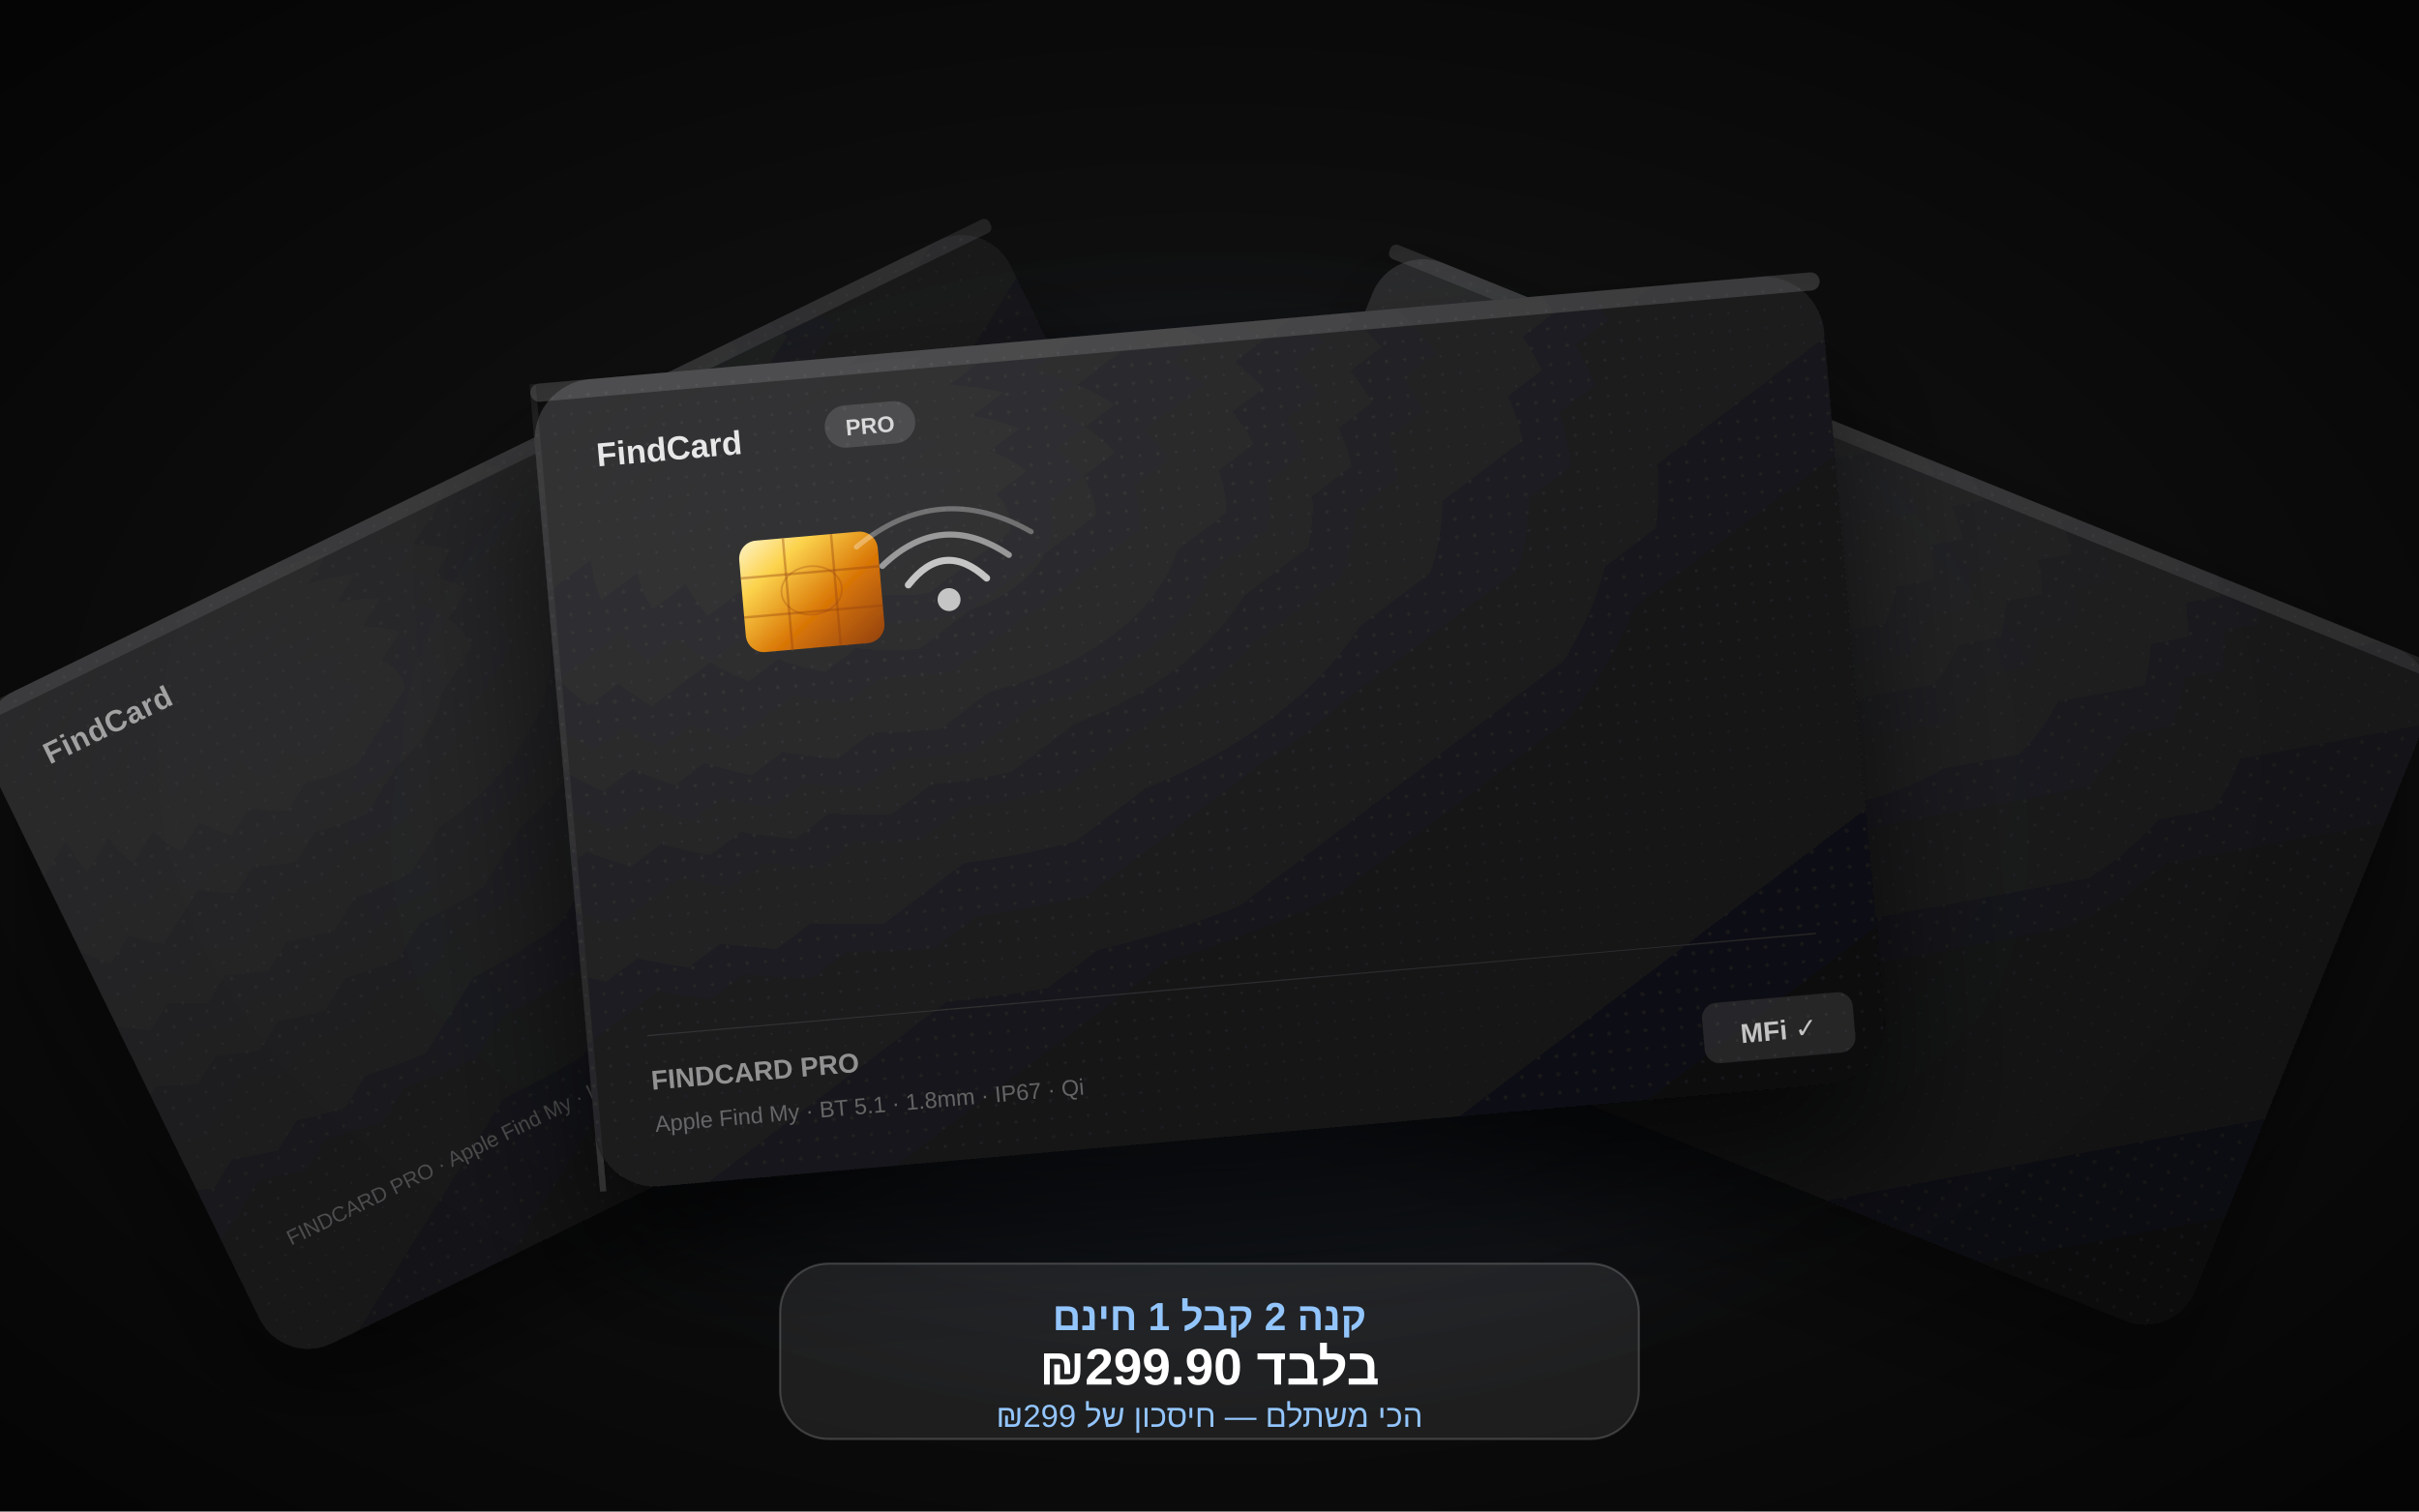
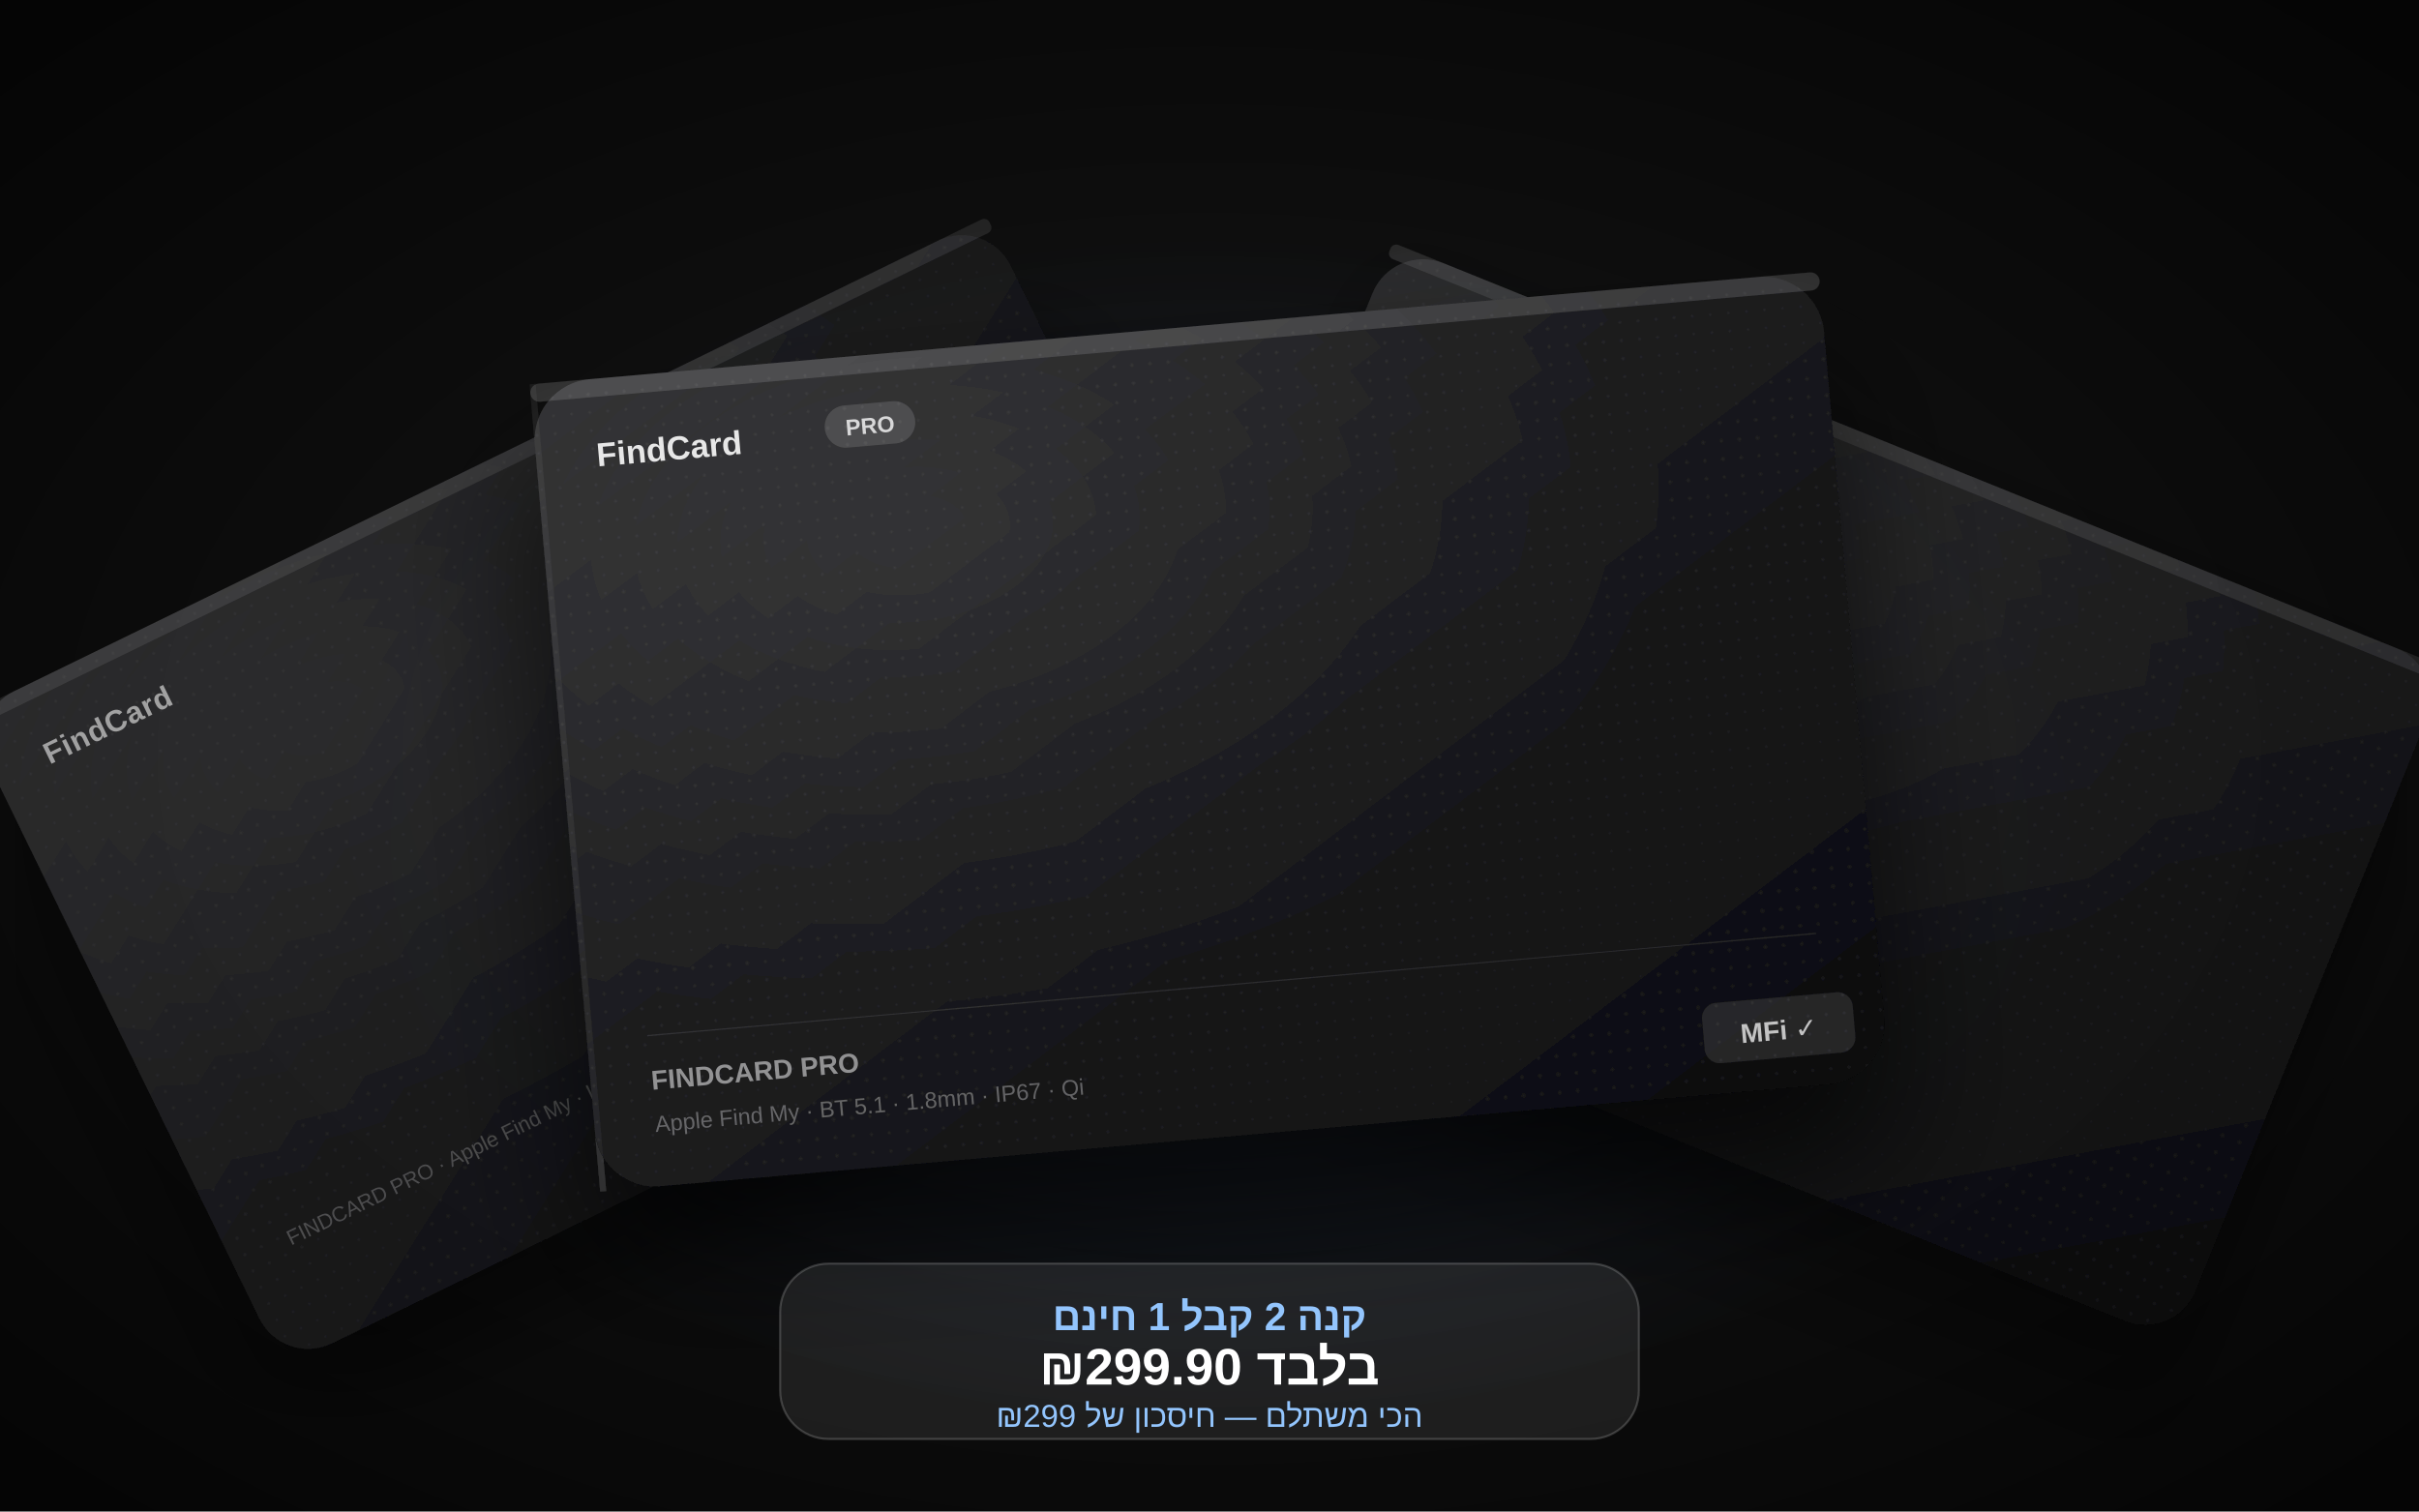
<svg xmlns="http://www.w3.org/2000/svg" viewBox="0 0 800 500" width="800" height="500">
  <defs>
    <radialGradient id="bg3" cx="50%" cy="50%" r="68%">
      <stop offset="0%" stop-color="#1A1A1A" />
      <stop offset="55%" stop-color="#0D0D0D" />
      <stop offset="100%" stop-color="#050505" />
    </radialGradient>
    <linearGradient id="cg3" x1="0%" y1="0%" x2="100%" y2="100%">
      <stop offset="0%" stop-color="#2C2C2E" />
      <stop offset="45%" stop-color="#1C1C1E" />
      <stop offset="100%" stop-color="#0D0D0F" />
    </linearGradient>
    <radialGradient id="hl3" cx="28%" cy="22%" r="60%">
      <stop offset="0%" stop-color="#FFFFFF" stop-opacity="0.07" />
      <stop offset="100%" stop-color="#FFFFFF" stop-opacity="0" />
    </radialGradient>
    <linearGradient id="chip3" x1="0%" y1="0%" x2="100%" y2="100%">
      <stop offset="0%" stop-color="#FEF3C7" />
      <stop offset="25%" stop-color="#FCD34D" />
      <stop offset="60%" stop-color="#D97706" />
      <stop offset="100%" stop-color="#92400E" />
    </linearGradient>
    <radialGradient id="ambient" cx="50%" cy="52%" r="50%">
      <stop offset="0%" stop-color="#3B82F6" stop-opacity="0.12" />
      <stop offset="100%" stop-color="#3B82F6" stop-opacity="0" />
    </radialGradient>
    <filter id="shL3" x="-30%" y="-35%" width="160%" height="210%">
      <feGaussianBlur in="SourceAlpha" stdDeviation="16" result="b" />
      <feOffset in="b" dx="-4" dy="20" result="o" />
      <feColorMatrix in="o" type="matrix" values="0 0 0 0 0 0 0 0 0 0 0 0 0 0 0 0 0 0 0.55 0" result="c" />
      <feMerge>
        <feMergeNode in="c" />
        <feMergeNode in="SourceGraphic" />
      </feMerge>
    </filter>
    <filter id="shR3" x="-30%" y="-35%" width="160%" height="210%">
      <feGaussianBlur in="SourceAlpha" stdDeviation="16" result="b" />
      <feOffset in="b" dx="4" dy="20" result="o" />
      <feColorMatrix in="o" type="matrix" values="0 0 0 0 0 0 0 0 0 0 0 0 0 0 0 0 0 0 0.55 0" result="c" />
      <feMerge>
        <feMergeNode in="c" />
        <feMergeNode in="SourceGraphic" />
      </feMerge>
    </filter>
    <filter id="shF3" x="-28%" y="-32%" width="156%" height="200%">
      <feGaussianBlur in="SourceAlpha" stdDeviation="22" result="b1" />
      <feOffset in="b1" dx="0" dy="28" result="o1" />
      <feColorMatrix in="o1" type="matrix" values="0 0 0 0 0 0 0 0 0 0 0 0 0 0 0 0 0 0 0.65 0" result="c1" />
      <feMerge>
        <feMergeNode in="c1" />
        <feMergeNode in="SourceGraphic" />
      </feMerge>
    </filter>
    <pattern id="tex3" x="0" y="0" width="6" height="6" patternUnits="userSpaceOnUse">
      <circle cx="3" cy="3" r="0.5" fill="white" opacity="0.04" />
    </pattern>
  </defs>
  <rect width="800" height="500" fill="url(#bg3)" />
  <ellipse cx="400" cy="270" rx="300" ry="200" fill="url(#ambient)" />
  <g transform="translate(210,262) rotate(-26)" filter="url(#shL3)" opacity="0.78">
    <rect x="-188" y="-120" width="376" height="240" rx="18" fill="url(#cg3)" />
    <rect x="-188" y="-120" width="376" height="240" rx="18" fill="url(#tex3)" />
    <rect x="-188" y="-120" width="376" height="240" rx="18" fill="url(#hl3)" />
    <rect x="-188" y="-120" width="376" height="5" rx="2" fill="white" opacity="0.12" />
    <text x="-170" y="-93" font-family="'Arial Black','Arial',Helvetica,sans-serif" font-size="10" font-weight="900" fill="white" opacity="0.75" letter-spacing="0.3">FindCard</text>
    <text x="-168" y="85" font-family="'Arial',Helvetica,sans-serif" font-size="7" fill="white" opacity="0.30">FINDCARD PRO  ·  Apple Find My  ·  IP67</text>
  </g>
  <g transform="translate(590,262) rotate(22)" filter="url(#shR3)" opacity="0.78">
    <rect x="-188" y="-120" width="376" height="240" rx="18" fill="url(#cg3)" />
    <rect x="-188" y="-120" width="376" height="240" rx="18" fill="url(#tex3)" />
    <rect x="-188" y="-120" width="376" height="240" rx="18" fill="url(#hl3)" />
    <rect x="-188" y="-120" width="376" height="5" rx="2" fill="white" opacity="0.12" />
    <text x="-170" y="-93" font-family="'Arial Black','Arial',Helvetica,sans-serif" font-size="10" font-weight="900" fill="white" opacity="0.75" letter-spacing="0.3">FindCard</text>
    <text x="-168" y="85" font-family="'Arial',Helvetica,sans-serif" font-size="7" fill="white" opacity="0.30">FINDCARD PRO  ·  Apple Find My  ·  IP67</text>
  </g>
  <g transform="translate(400,242) rotate(-5)" filter="url(#shF3)">
    <rect x="-214" y="-134" width="428" height="268" rx="20" fill="url(#cg3)" />
    <rect x="-214" y="-134" width="428" height="268" rx="20" fill="url(#tex3)" />
    <rect x="-214" y="-134" width="428" height="268" rx="20" fill="url(#hl3)" />
    <rect x="-214" y="-134" width="428" height="6" rx="3" fill="white" opacity="0.14" />
    <rect x="-214" y="-134" width="2" height="268" fill="white" opacity="0.05" />
-     <g transform="translate(-150,-76)">
-       <rect x="0" y="0" width="46" height="37" rx="6" fill="url(#chip3)" />
-       <line x1="15" y1="0" x2="15" y2="37" stroke="#92400E" stroke-width="0.8" opacity="0.38" />
-       <line x1="31" y1="0" x2="31" y2="37" stroke="#92400E" stroke-width="0.8" opacity="0.38" />
-       <line x1="0" y1="12" x2="46" y2="12" stroke="#92400E" stroke-width="0.8" opacity="0.38" />
-       <line x1="0" y1="25" x2="46" y2="25" stroke="#92400E" stroke-width="0.8" opacity="0.38" />
-       <ellipse cx="23" cy="18" rx="10" ry="8" fill="none" stroke="#92400E" stroke-width="0.6" opacity="0.30" />
-     </g>
-     <g transform="translate(-82,-64)" opacity="0.72">
-       <circle cx="0" cy="13" r="3.8" fill="white" />
-       <path d="M-13,7 Q0,-7 13,7" fill="none" stroke="white" stroke-width="2.3" stroke-linecap="round" />
-       <path d="M-21,0 Q0,-17 21,0" fill="none" stroke="white" stroke-width="2.0" stroke-linecap="round" opacity="0.70" />
-       <path d="M-29,-7 Q0,-27 29,-7" fill="none" stroke="white" stroke-width="1.7" stroke-linecap="round" opacity="0.43" />
-     </g>
    <text x="-194" y="-105" font-family="'Arial Black','Arial',Helvetica,sans-serif" font-size="11" font-weight="900" fill="white" opacity="0.88">FindCard</text>
    <rect x="-118" y="-118" width="30" height="14" rx="7" fill="white" opacity="0.14" />
    <text x="-103" y="-108" font-family="'Arial',Helvetica,sans-serif" font-size="7.5" font-weight="800" fill="white" opacity="0.78" text-anchor="middle">PRO</text>
    <line x1="-194" y1="84" x2="194" y2="84" stroke="white" stroke-width="0.4" opacity="0.10" />
    <text x="-194" y="102" font-family="'Arial',Helvetica,sans-serif" font-size="9" font-weight="600" fill="white" opacity="0.52">FINDCARD PRO</text>
    <text x="-194" y="116" font-family="'Arial',Helvetica,sans-serif" font-size="7.5" fill="white" opacity="0.33">Apple Find My  ·  BT 5.1  ·  1.8mm  ·  IP67  ·  Qi</text>
    <rect x="154" y="104" width="50" height="20" rx="5" fill="white" opacity="0.10" />
    <text x="179" y="118" font-family="'Arial',Helvetica,sans-serif" font-size="9" font-weight="700" fill="white" opacity="0.72" text-anchor="middle">MFi ✓</text>
  </g>
  <rect x="258" y="418" width="284" height="58" rx="16" fill="white" opacity="0.08" />
  <rect x="258" y="418" width="284" height="58" rx="16" fill="none" stroke="white" stroke-width="0.7" opacity="0.18" />
  <text x="400" y="440" font-family="'Arial Black','Arial',Helvetica,sans-serif" font-weight="900" font-size="13" fill="#93C5FD" text-anchor="middle">קנה 2 קבל 1 חינם</text>
  <text x="400" y="458" font-family="'Arial Black','Arial',Helvetica,sans-serif" font-weight="900" font-size="17" fill="white" text-anchor="middle">₪299.90 בלבד</text>
  <text x="400" y="472" font-family="'Arial',Helvetica,sans-serif" font-size="10.5" fill="#93C5FD" text-anchor="middle">הכי משתלם — חיסכון של ₪299</text>
</svg>
